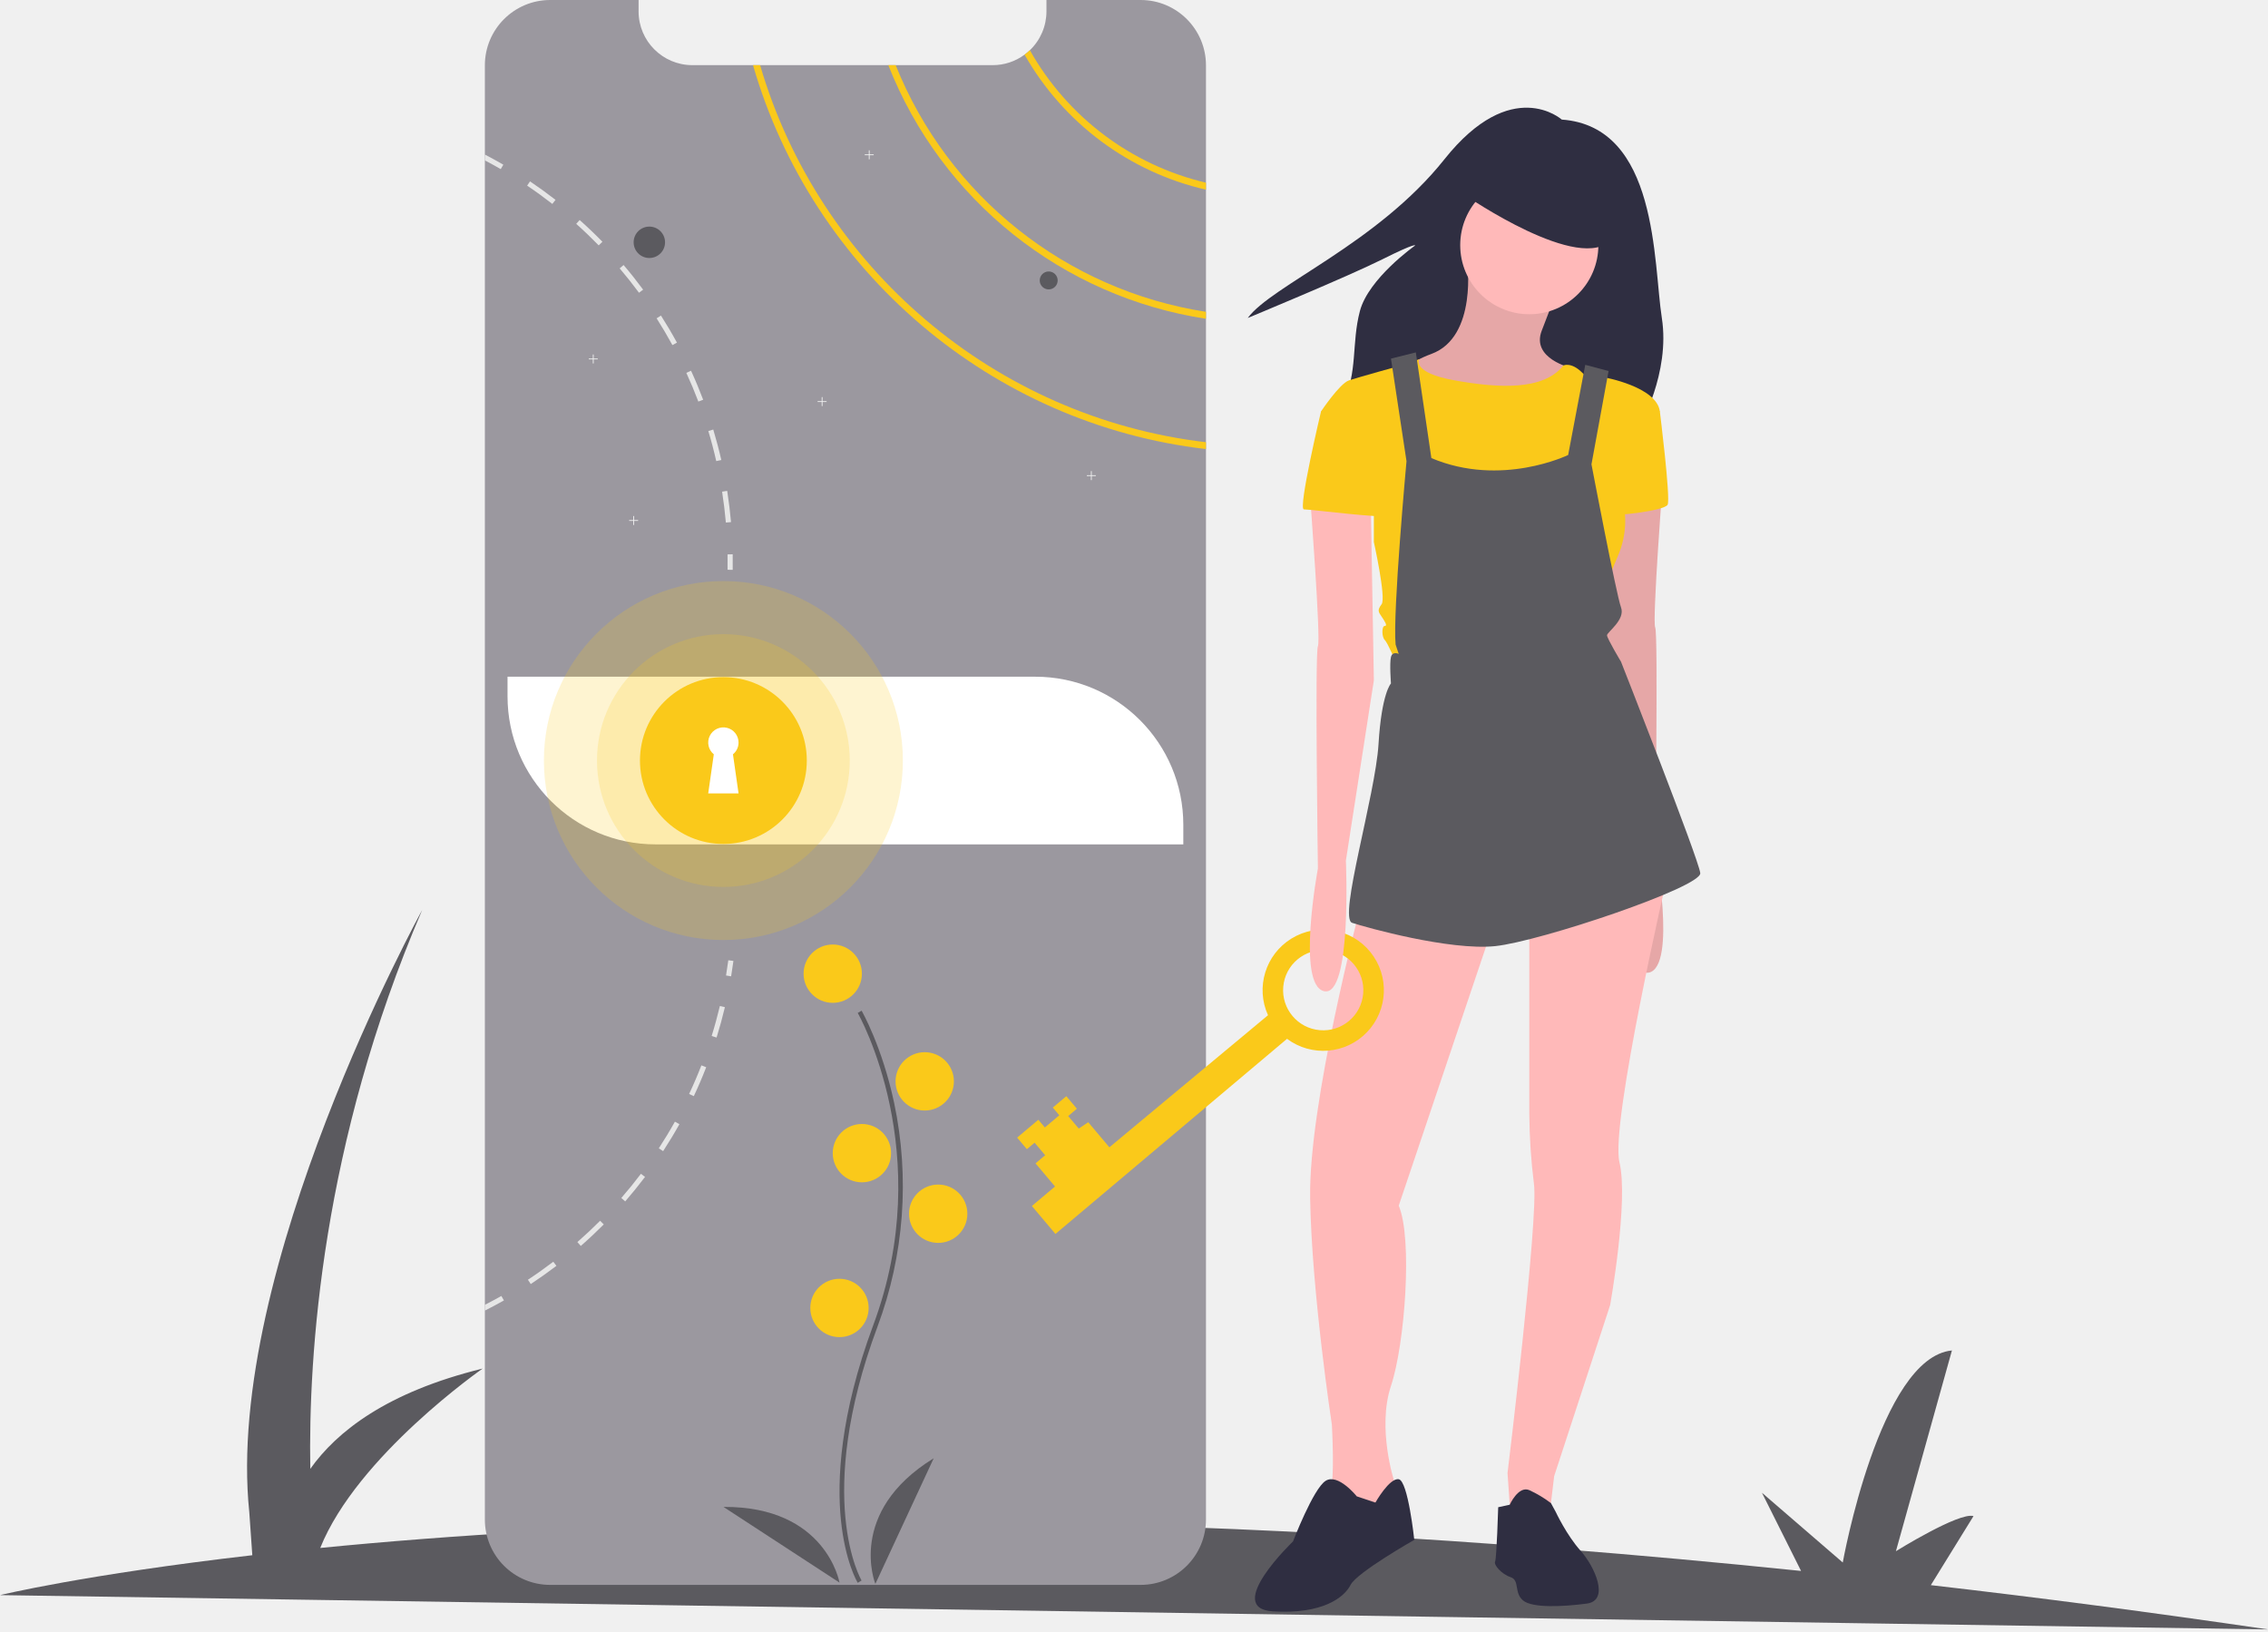
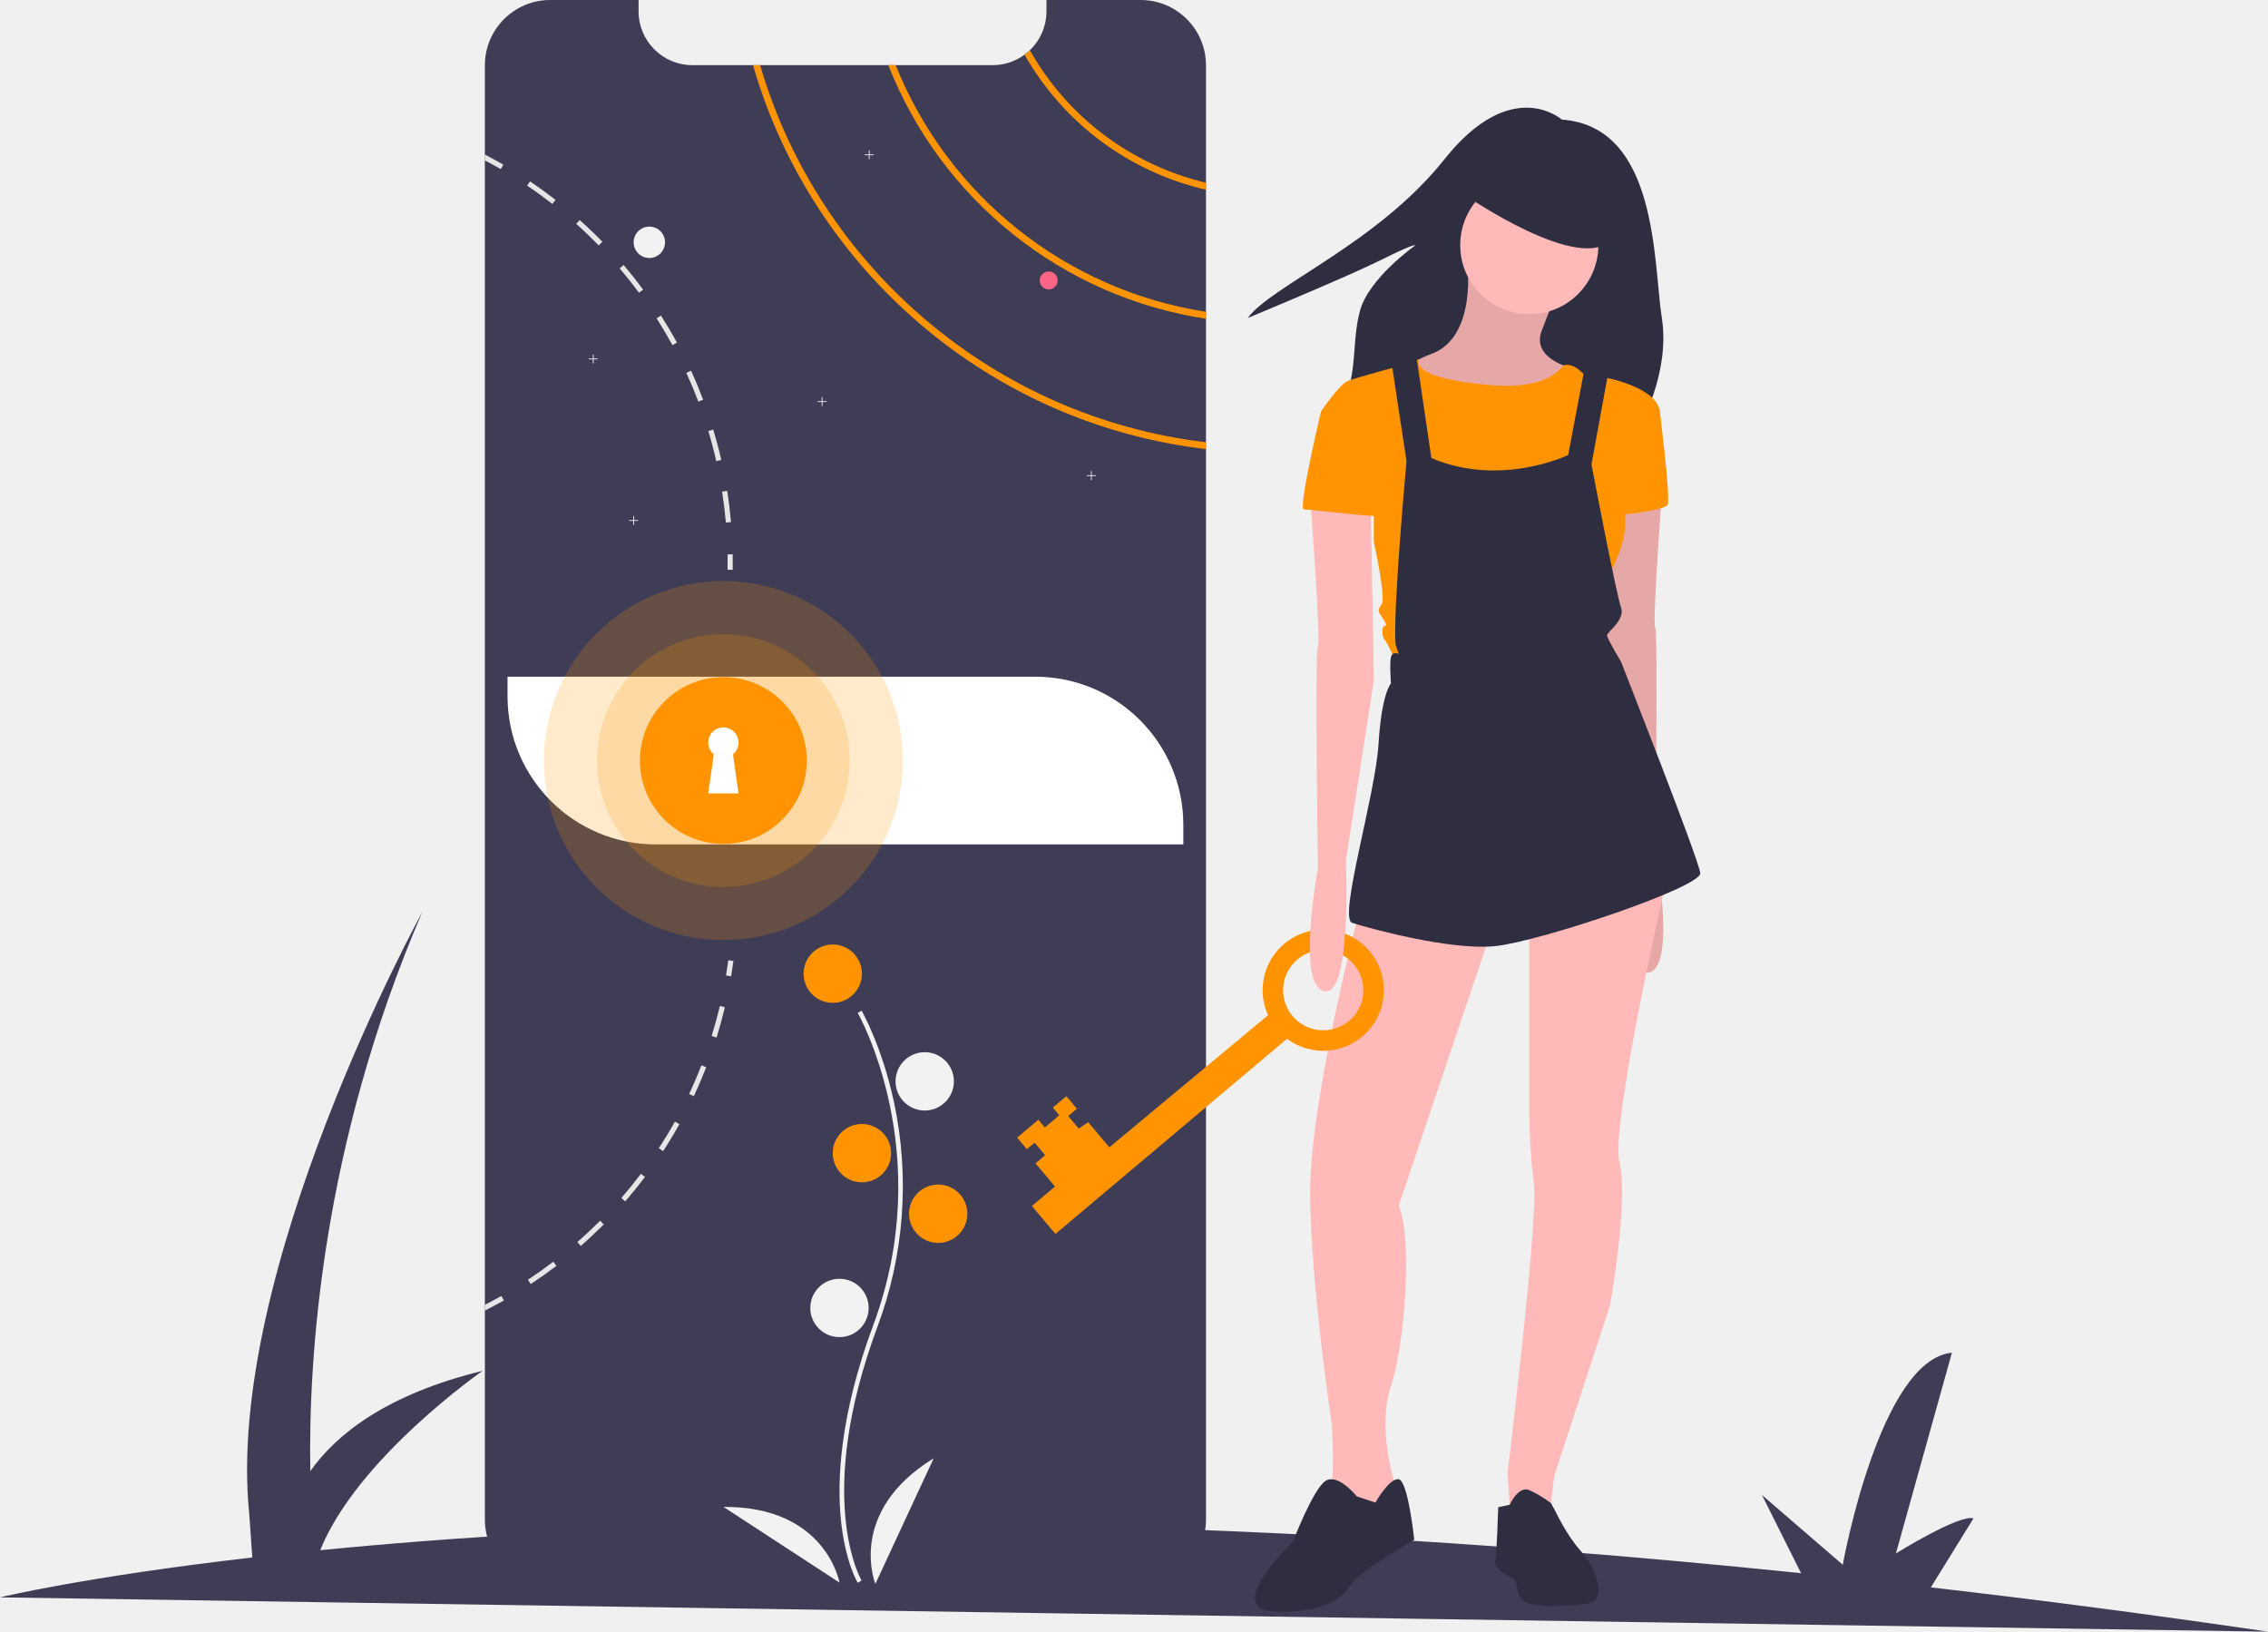
- <svg xmlns="http://www.w3.org/2000/svg" width="1010.892" height="727.284" data-name="Layer 1">
-   <g>
-     <path id="svg_1" fill="#5b5a5f" d="m1010.892,726.284q-78.133,-11.444 -150.281,-19.73l19.02,-30.778c-6.412,-1.894 -34.585,15.651 -34.585,15.651l24.967,-89.48c-32.248,3.107 -48.658,94.513 -48.658,94.513l-36.025,-31.096l17.438,34.854c-147.212,-15.195 -274.351,-21.165 -381.29,-21.853l16.279,-26.342c-6.412,-1.894 -34.585,15.651 -34.585,15.651l24.967,-89.48c-32.248,3.107 -48.658,94.513 -48.658,94.513l-36.025,-31.096l18.469,36.916c-89.651,1.087 -162.761,5.872 -219.191,11.451c16.467,-41.078 72.394,-79.96 72.394,-79.96c-42.708,10.436 -65.112,28.152 -76.82,44.71c-0.895,-50.818 5.126,-145 49.855,-249.095c0,0 -88.296,160.409 -77.048,268.408l1.344,19.175c-74.836,8.625 -112.461,17.784 -112.461,17.784l1010.892,15.284z" />
-     <path id="svg_2" fill="#9b989f" d="m537.526,29.13l0,648.2a29.139,29.139 0 0 1 -29.13,29.11l-263.15,0a29.079,29.079 0 0 1 -29.13,-29.11l0,-648.2a29.127,29.127 0 0 1 29.13,-29.13l39.38,0l0,5.05a23.987,23.987 0 0 0 23.98,23.99l133.84,0a23.789,23.789 0 0 0 14.22,-4.68a22.285,22.285 0 0 0 2.36,-1.98a23.917,23.917 0 0 0 7.4,-17.33l0,-5.05l41.97,0a29.121,29.121 0 0 1 29.13,29.13z" />
-     <circle id="svg_3" fill="#5b5a5f" r="7" cy="108" cx="289.426" />
-     <path id="svg_4" fill="#fac91a" d="m459.026,22.38a22.285,22.285 0 0 1 -2.36,1.98a125.247,125.247 0 0 0 80.86,60.19l0,-3.12a122.299,122.299 0 0 1 -78.5,-59.05z" />
-     <path id="svg_5" fill="#fac91a" d="m399.216,29.04l-3.28,0a181.668,181.668 0 0 0 141.59,113.05l0,-3.1a178.55,178.55 0 0 1 -138.31,-109.95z" />
-     <path id="svg_6" fill="#fac91a" d="m338.796,29.04l-3.16,0c26.43,91.74 106.18,160.03 201.89,171.12l0,-3.05c-94.05,-11.04 -172.43,-78.03 -198.73,-168.07z" />
-     <polygon id="svg_7" fill="#f2f2f2" points="266.426 159.822 264.604 159.822 264.604 158 264.249 158 264.249 159.822 262.426 159.822 262.426 160.178 264.249 160.178 264.249 162 264.604 162 264.604 160.178 266.426 160.178 266.426 159.822" />
-     <polygon id="svg_8" fill="#f2f2f2" points="389.426 68.822 387.604 68.822 387.604 67 387.249 67 387.249 68.822 385.426 68.822 385.426 69.178 387.249 69.178 387.249 71 387.604 71 387.604 69.178 389.426 69.178 389.426 68.822" />
-     <polygon id="svg_9" fill="#f2f2f2" points="284.426 231.822 282.604 231.822 282.604 230 282.249 230 282.249 231.822 280.426 231.822 280.426 232.178 282.249 232.178 282.249 234 282.604 234 282.604 232.178 284.426 232.178 284.426 231.822" />
-     <polygon id="svg_10" fill="#f2f2f2" points="368.426 178.822 366.604 178.822 366.604 177 366.249 177 366.249 178.822 364.426 178.822 364.426 179.178 366.249 179.178 366.249 181 366.604 181 366.604 179.178 368.426 179.178 368.426 178.822" />
-     <polygon id="svg_11" fill="#f2f2f2" points="488.426 211.822 486.604 211.822 486.604 210 486.249 210 486.249 211.822 484.426 211.822 484.426 212.178 486.249 212.178 486.249 214 486.604 214 486.604 212.178 488.426 212.178 488.426 211.822" />
-     <circle id="svg_12" fill="#5b5a5f" r="4" cy="125" cx="467.426" />
-     <path id="svg_13" fill="#e6e6e6" d="m324.126,218.8l-2.27,0.35c0.71,4.54 1.27,9.18 1.68,13.77l2.29,-0.2c-0.41,-4.65 -0.98,-9.33 -1.7,-13.92z" />
-     <path id="svg_14" fill="#e6e6e6" d="m317.916,191.46l-2.2,0.67c1.33,4.4 2.52,8.91 3.53,13.4l2.25,-0.51c-1.03,-4.54 -2.24,-9.1 -3.58,-13.56z" />
-     <path id="svg_15" fill="#e6e6e6" d="m308.006,165.24l-2.09,0.96c1.92,4.19 3.72,8.49 5.35,12.79l2.15,-0.81c-1.65,-4.35 -3.46,-8.71 -5.41,-12.94z" />
-     <path id="svg_16" fill="#e6e6e6" d="m294.606,140.66l-1.94,1.23c2.47,3.88 4.84,7.9 7.04,11.93l2.02,-1.1c-2.22,-4.08 -4.62,-8.14 -7.12,-12.06z" />
-     <path id="svg_17" fill="#e6e6e6" d="m277.946,118.13l-1.75,1.49c2.98,3.5 5.88,7.16 8.62,10.86l1.84,-1.37c-2.76,-3.74 -5.69,-7.44 -8.71,-10.98z" />
-     <path id="svg_18" fill="#e6e6e6" d="m258.366,98.07l-1.53,1.71c3.44,3.07 6.81,6.3 10.02,9.59l1.65,-1.61c-3.25,-3.33 -6.66,-6.59 -10.14,-9.69z" />
-     <path id="svg_19" fill="#e6e6e6" d="m236.246,80.85l-1.29,1.9c3.82,2.57 7.6,5.31 11.23,8.14l1.42,-1.81c-3.68,-2.86 -7.5,-5.63 -11.36,-8.23z" />
-     <path id="svg_20" fill="#e6e6e6" d="m216.116,68.89l0,2.6c2.39,1.25 4.76,2.56 7.08,3.9l1.15,-1.99q-4.05,-2.34 -8.23,-4.51z" />
-     <path id="svg_21" fill="#e6e6e6" d="m323.607,434.803c0.373,-2.236 0.714,-4.519 1.015,-6.785l2.279,0.302c-0.304,2.292 -0.649,4.599 -1.026,6.861l-2.268,-0.378z" />
-     <path id="svg_22" fill="#e6e6e6" d="m317.198,461.782l2.197,0.684c1.379,-4.444 2.626,-8.996 3.707,-13.531l-2.239,-0.53c-1.071,4.486 -2.297,8.982 -3.666,13.377z" />
-     <path id="svg_23" fill="#e6e6e6" d="m307.156,487.614l2.086,0.978c1.984,-4.208 3.84,-8.544 5.525,-12.884l-2.146,-0.837c-1.664,4.293 -3.501,8.582 -5.465,12.743z" />
-     <path id="svg_24" fill="#e6e6e6" d="m293.645,511.847l1.928,1.252c2.543,-3.899 4.983,-7.942 7.254,-12.01l-2.005,-1.125c-2.242,4.022 -4.662,8.018 -7.177,11.883z" />
-     <path id="svg_25" fill="#e6e6e6" d="m276.928,533.986l1.743,1.51c3.059,-3.528 6.025,-7.198 8.836,-10.91l-1.841,-1.377c-2.772,3.669 -5.708,7.294 -8.738,10.777z" />
-     <path id="svg_26" fill="#e6e6e6" d="m257.353,553.631l1.514,1.729c3.516,-3.067 6.955,-6.304 10.24,-9.592l-1.626,-1.629c-3.248,3.255 -6.657,6.446 -10.128,9.492z" />
-     <path id="svg_27" fill="#e6e6e6" d="m235.3,570.422l1.27,1.924c3.883,-2.564 7.739,-5.296 11.438,-8.112l-1.39,-1.836c-3.664,2.792 -7.473,5.494 -11.318,8.024z" />
-     <path id="svg_28" fill="#e6e6e6" d="m224.606,579.65c-2.78,1.57 -5.62,3.09 -8.49,4.53l0,-2.58c2.48,-1.26 4.94,-2.59 7.35,-3.94l1.14,1.99z" />
-     <path id="svg_29" fill="#e6e6e6" d="m324.281,247.106l2.299,-0.042c0.042,2.321 0.045,4.654 0.009,6.936l-2.298,-0.036c0.035,-2.256 0.032,-4.563 -0.01,-6.858z" />
-     <path id="svg_30" fill="#fff" d="m226.216,301.632l235.21,0a66,66 0 0 1 66,66l0,8.736a0,0 0 0 1 0,0l-235.21,0a66,66 0 0 1 -66,-66l0,-8.736a0,0 0 0 1 -0,0z" />
-     <path id="svg_31" fill="#5b5a5f" d="m382.316,705.521c-0.229,-0.375 -5.641,-9.41 -7.517,-28.172c-1.721,-17.213 -0.614,-46.227 14.433,-86.698c28.506,-76.671 -6.569,-138.533 -6.928,-139.149l1.73,-1.004c0.091,0.156 9.142,15.929 14.488,41.044a179.061,179.061 0 0 1 -7.416,99.807c-28.457,76.54 -7.301,112.773 -7.084,113.131l-1.707,1.042z" />
-     <circle id="svg_32" fill="#fac91a" r="13" cy="434" cx="371.17" />
-     <circle id="svg_33" fill="#fac91a" r="13" cy="482" cx="412.17" />
-     <circle id="svg_34" fill="#fac91a" r="13" cy="514" cx="384.17" />
-     <circle id="svg_35" fill="#fac91a" r="13" cy="541" cx="418.17" />
-     <circle id="svg_36" fill="#fac91a" r="13" cy="583" cx="374.17" />
-     <path id="svg_37" fill="#5b5a5f" d="m390.17,706s-13,-32 26,-56l-26,56z" />
-     <path id="svg_38" fill="#5b5a5f" d="m374.182,705.42s-5.916,-34.029 -51.709,-33.738l51.709,33.738z" />
-     <circle id="svg_39" opacity="0.2" fill="#fac91a" r="80" cy="339" cx="322.426" />
-     <circle id="svg_40" opacity="0.2" fill="#fac91a" r="56.338" cy="339" cx="322.426" />
-     <circle id="svg_41" fill="#fac91a" r="37.183" cy="339" cx="322.426" />
-     <path id="svg_42" fill="#fff" d="m329.187,330.98a6.761,6.761 0 1 0 -11.031,5.239l-2.49,17.429l13.521,0l-2.49,-17.429a6.746,6.746 0 0 0 2.49,-5.239z" />
-     <path id="svg_43" fill="#2f2e41" d="m696.107,53.3s-22.302,-19.995 -52.294,17.688s-76.903,56.139 -87.67,70.751c0,0 44.604,-18.457 59.985,-26.147s14.612,-6.152 14.612,-6.152s-20.764,14.612 -24.609,29.223s-0.769,26.916 -7.69,41.528s132.274,9.997 132.274,9.997s13.843,-23.84 9.997,-48.449s-1.538,-85.363 -44.604,-88.439z" />
-     <path id="svg_44" fill="#ffb9b9" d="m653.925,116.202s4.85,33.947 -15.934,41.567s-13.163,18.013 -13.163,18.013l31.176,15.241l33.254,-10.392l11.085,-16.627s-18.013,-4.157 -13.163,-16.627s6.235,-16.627 6.235,-16.627l-39.489,-14.549z" />
-     <path id="svg_45" opacity="0.1" d="m653.925,116.202s4.85,33.947 -15.934,41.567s-13.163,18.013 -13.163,18.013l31.176,15.241l33.254,-10.392l11.085,-16.627s-18.013,-4.157 -13.163,-16.627s6.235,-16.627 6.235,-16.627l-39.489,-14.549z" />
-     <path id="svg_46" fill="#ffb9b9" d="m741.216,213.193s-4.85,63.737 -3.464,66.508s0,99.069 0,99.069s9.699,51.959 -2.771,54.73s-9.699,-58.194 -9.699,-58.194l-12.47,-80.364l1.386,-79.671l27.019,-2.078z" />
-     <path id="svg_47" opacity="0.1" d="m741.216,213.193s-4.85,63.737 -3.464,66.508s0,99.069 0,99.069s9.699,51.959 -2.771,54.73s-9.699,-58.194 -9.699,-58.194l-12.47,-80.364l1.386,-79.671l27.019,-2.078z" />
-     <path id="svg_48" fill="#ffb9b9" d="m606.122,405.096s-22.862,86.599 -22.169,128.859s9.699,101.147 9.699,101.147s1.386,25.633 -0.693,28.404s10.392,14.549 10.392,14.549l13.163,-7.621l4.85,-5.542l0,-4.849s-7.621,-23.555 -1.386,-42.26s9.699,-65.815 3.464,-80.364l42.953,-127.474l-60.273,-4.85z" />
-     <path id="svg_49" fill="#2f2e41" d="m604.736,666.971s-8.313,-10.392 -13.856,-6.928s-14.549,27.019 -14.549,27.019s-31.176,29.79 -9.006,31.176s31.868,-6.235 34.64,-11.777s28.404,-20.091 28.404,-20.091s-2.771,-26.326 -6.928,-27.019s-10.392,10.392 -10.392,10.392l-8.313,-2.771z" />
-     <path id="svg_50" fill="#ffb9b9" d="m681.636,410.638l0,85.906a265.616,265.616 0 0 0 2.078,31.176c2.078,15.241 -11.777,128.859 -11.777,128.859l1.386,20.091l17.32,-1.386l2.078,-17.32l24.94,-76.207s8.313,-46.417 4.157,-63.737s21.477,-128.166 21.477,-128.166l-61.658,20.784z" />
-     <path id="svg_51" fill="#2f2e41" d="m667.78,671.82l5.131,-1.115s3.875,-8.584 8.725,-6.505a52.3,52.3 0 0 1 9.643,5.778l2.134,3.921s4.85,10.392 11.085,17.32s13.163,22.169 2.771,23.555s-24.248,2.078 -28.404,-1.386s-1.386,-9.006 -5.542,-10.392s-7.621,-5.542 -6.928,-6.928s1.386,-24.248 1.386,-24.248z" />
-     <circle id="svg_52" fill="#ffb9b9" r="30.79" cy="109.274" cx="681.636" />
-     <path id="svg_53" fill="#fac91a" d="m623.442,163.312l9.151,-3.195s-3.609,5.966 15.789,9.43s39.487,4.69 48.494,-6.661c0,0 3.465,-1.652 8.314,3.197s7.621,3.464 7.621,3.464l-3.464,18.013l-6.928,33.254l-9.006,24.94l-25.633,-5.542l-27.712,-20.091l-10.392,-27.019l0,-24.94l-6.235,-4.85z" />
-     <path id="svg_54" fill="#fac91a" d="m707.962,173.011l6.928,-4.85s23.555,4.157 24.94,15.241l-18.013,34.64a39.437,39.437 0 0 1 -0.693,29.79c-6.928,15.934 -6.235,19.398 -6.235,19.398l-4.85,20.784l-87.984,6.928s-3.464,-8.313 -4.85,-9.699s-1.386,-6.235 0,-6.235s0,-2.078 -1.386,-4.157s-2.078,-2.771 0,-5.542s-3.464,-27.712 -3.464,-27.712l0,-27.019l-23.555,-31.176s8.313,-12.47 12.47,-13.856s23.93,-6.85 23.93,-6.85l4.474,6.588l6.235,50.143l9.006,30.483l37.921,-6.443l14.731,-24.733l9.699,-29.097l0.693,-16.627z" />
-     <path id="svg_55" fill="#fac91a" d="m734.288,179.246l5.542,4.157s4.85,38.796 3.464,41.567s-25.633,5.542 -26.326,4.157s17.32,-49.881 17.32,-49.881z" />
-     <path id="svg_56" fill="#5b5a5f" d="m619.978,159.848l6.928,45.724s-6.235,67.894 -4.85,81.749l1.386,4.157s-2.771,-1.386 -3.464,1.386s0,11.777 0,11.777s-4.157,4.157 -5.542,27.019s-18.013,77.593 -11.777,79.671s43.646,12.47 63.737,10.392s92.141,-26.326 91.448,-32.561s-35.332,-94.22 -35.332,-94.22s-6.235,-10.392 -6.235,-11.777s8.313,-6.928 6.235,-12.47s-13.163,-63.737 -13.163,-63.737l7.621,-41.567l-10.392,-2.771l-7.621,40.182s-29.79,14.549 -60.966,1.386l-6.928,-47.11l-11.085,2.771z" />
-     <path id="svg_57" fill="#2f2e41" d="m653.31,87.177s51.267,35.332 65.122,19.398s-24.248,-29.79 -24.248,-29.79l-31.868,-3.464l-9.006,13.856z" />
-     <path id="svg_58" fill="#fac91a" d="m573.655,463.042a27.027,27.027 0 1 0 -8.479,-10.524l-70.707,58.872l-9.415,-11.174l-4.23,2.829l-4.707,-5.587l3.868,-3.259l-4.707,-5.587l-6.017,5.069l2.897,3.438l-6.446,5.432l-2.897,-3.438l-9.455,7.966l4.345,5.157l3.438,-2.897l4.707,5.587l-4.298,3.621l8.69,10.314l-10.314,8.69l10.501,12.463l103.224,-86.974zm17.654,-39.492a17.882,17.882 0 1 1 -19.339,16.294a17.882,17.882 0 0 1 19.339,-16.294l0,0z" />
-     <path id="svg_59" fill="#ffb9b9" d="m583.953,221.506s4.85,63.737 3.464,66.508s0,99.069 0,99.069s-9.699,51.959 2.771,54.73s9.699,-58.194 9.699,-58.194l12.47,-80.364l-1.386,-79.671l-27.019,-2.078z" />
-     <path id="svg_60" fill="#fac91a" d="m594.345,181.324l-5.542,2.078s-10.392,43.646 -7.621,43.646s36.025,4.157 36.025,2.771s-6.235,-35.332 -6.235,-35.332l-16.627,-13.163z" />
-   </g>
+ <svg xmlns="http://www.w3.org/2000/svg" id="eb1b09ad-1fe0-40ca-8096-34696e14e30a" data-name="Layer 1" width="1010.892" height="727.284" viewBox="0 0 1010.892 727.284">
+   <path d="M1105.446,813.642q-78.133-11.444-150.281-19.73l19.02-30.778c-6.412-1.894-34.585,15.651-34.585,15.651l24.967-89.48c-32.248,3.107-48.658,94.513-48.658,94.513L879.884,752.723l17.438,34.854c-147.212-15.195-274.351-21.165-381.29-21.853L532.311,739.381c-6.412-1.894-34.585,15.651-34.585,15.651l24.967-89.48c-32.248,3.107-48.658,94.513-48.658,94.513L438.011,728.969l18.469,36.916c-89.651,1.087-162.761,5.872-219.191,11.451,16.467-41.078,72.394-79.96,72.394-79.96-42.708,10.436-65.112,28.152-76.82,44.71-.895-50.818,5.126-145,49.855-249.095,0,0-88.296,160.409-77.048,268.408l1.344,19.175c-74.836,8.625-112.461,17.784-112.461,17.784Z" transform="translate(-94.55416 -86.35794)" fill="#3f3d56" />
+   <path d="M632.081,115.488v648.2a29.139,29.139,0,0,1-29.13,29.11h-263.15a29.079,29.079,0,0,1-29.13-29.11v-648.2a29.127,29.127,0,0,1,29.13-29.13h39.38v5.05a23.987,23.987,0,0,0,23.98,23.99h133.84a23.789,23.789,0,0,0,14.22-4.68,22.285,22.285,0,0,0,2.36-1.98,23.917,23.917,0,0,0,7.4-17.33v-5.05h41.97A29.121,29.121,0,0,1,632.081,115.488Z" transform="translate(-94.55416 -86.35794)" fill="#3f3d56" />
+   <circle cx="289.426" cy="108" r="7" fill="#f2f2f2" />
+   <path d="M553.581,108.738a22.285,22.285,0,0,1-2.36,1.98,125.247,125.247,0,0,0,80.86,60.19v-3.12A122.299,122.299,0,0,1,553.581,108.738Z" transform="translate(-94.55416 -86.35794)" fill="#ff9400" />
+   <path d="M493.771,115.398h-3.28a181.668,181.668,0,0,0,141.59,113.05v-3.1A178.55,178.55,0,0,1,493.771,115.398Z" transform="translate(-94.55416 -86.35794)" fill="#ff9400" />
+   <path d="M433.351,115.398h-3.16c26.43,91.74,106.18,160.03,201.89,171.12v-3.05C538.031,272.428,459.651,205.438,433.351,115.398Z" transform="translate(-94.55416 -86.35794)" fill="#ff9400" />
+   <polygon points="266.426 159.822 264.604 159.822 264.604 158 264.249 158 264.249 159.822 262.426 159.822 262.426 160.178 264.249 160.178 264.249 162 264.604 162 264.604 160.178 266.426 160.178 266.426 159.822" fill="#f2f2f2" />
+   <polygon points="389.426 68.822 387.604 68.822 387.604 67 387.249 67 387.249 68.822 385.426 68.822 385.426 69.178 387.249 69.178 387.249 71 387.604 71 387.604 69.178 389.426 69.178 389.426 68.822" fill="#f2f2f2" />
+   <polygon points="284.426 231.822 282.604 231.822 282.604 230 282.249 230 282.249 231.822 280.426 231.822 280.426 232.178 282.249 232.178 282.249 234 282.604 234 282.604 232.178 284.426 232.178 284.426 231.822" fill="#f2f2f2" />
+   <polygon points="368.426 178.822 366.604 178.822 366.604 177 366.249 177 366.249 178.822 364.426 178.822 364.426 179.178 366.249 179.178 366.249 181 366.604 181 366.604 179.178 368.426 179.178 368.426 178.822" fill="#f2f2f2" />
+   <polygon points="488.426 211.822 486.604 211.822 486.604 210 486.249 210 486.249 211.822 484.426 211.822 484.426 212.178 486.249 212.178 486.249 214 486.604 214 486.604 212.178 488.426 212.178 488.426 211.822" fill="#f2f2f2" />
+   <circle cx="467.426" cy="125" r="4" fill="#ff6584" />
+   <path d="M418.681,305.158l-2.27.35c.71,4.54,1.27,9.18,1.68,13.77l2.29-.2C419.971,314.428,419.401,309.748,418.681,305.158Z" transform="translate(-94.55416 -86.35794)" fill="#e6e6e6" />
+   <path d="M412.471,277.818l-2.2.67c1.33,4.4,2.52,8.91,3.53,13.4l2.25-.51C415.021,286.838,413.811,282.278,412.471,277.818Z" transform="translate(-94.55416 -86.35794)" fill="#e6e6e6" />
+   <path d="M402.561,251.598l-2.09.96c1.92,4.19,3.72,8.49,5.35,12.79l2.15-.81C406.321,260.188,404.511,255.828,402.561,251.598Z" transform="translate(-94.55416 -86.35794)" fill="#e6e6e6" />
+   <path d="M389.161,227.018l-1.94,1.23c2.47,3.88,4.84,7.9,7.04,11.93l2.02-1.1C394.061,234.998,391.661,230.938,389.161,227.018Z" transform="translate(-94.55416 -86.35794)" fill="#e6e6e6" />
+   <path d="M372.501,204.488l-1.75,1.49c2.98,3.5,5.88,7.16,8.62,10.86l1.84-1.37C378.451,211.728,375.521,208.028,372.501,204.488Z" transform="translate(-94.55416 -86.35794)" fill="#e6e6e6" />
+   <path d="M352.921,184.428l-1.53,1.71c3.44,3.07,6.81,6.3,10.02,9.59l1.65-1.61C359.811,190.788,356.401,187.528,352.921,184.428Z" transform="translate(-94.55416 -86.35794)" fill="#e6e6e6" />
+   <path d="M330.801,167.208l-1.29,1.9c3.82,2.57,7.6,5.31,11.23,8.14l1.42-1.81C338.481,172.578,334.661,169.808,330.801,167.208Z" transform="translate(-94.55416 -86.35794)" fill="#e6e6e6" />
+   <path d="M310.671,155.248v2.6c2.39,1.25,4.76,2.56,7.08,3.9l1.15-1.99Q314.851,157.418,310.671,155.248Z" transform="translate(-94.55416 -86.35794)" fill="#e6e6e6" />
+   <path d="M418.161,521.161c.373-2.236.714-4.519,1.015-6.785l2.279.302c-.304,2.292-.649,4.599-1.026,6.861Z" transform="translate(-94.55416 -86.35794)" fill="#e6e6e6" />
+   <path d="M411.752,548.14l2.197.684c1.379-4.444,2.626-8.996,3.707-13.531l-2.239-.53C414.346,539.25,413.121,543.745,411.752,548.14Z" transform="translate(-94.55416 -86.35794)" fill="#e6e6e6" />
+   <path d="M401.71,573.972l2.086.978c1.984-4.208,3.84-8.544,5.525-12.884l-2.146-.837C405.511,565.522,403.674,569.811,401.71,573.972Z" transform="translate(-94.55416 -86.35794)" fill="#e6e6e6" />
+   <path d="M388.199,598.205l1.928,1.252c2.543-3.899,4.983-7.942,7.254-12.01l-2.005-1.125C393.135,590.345,390.715,594.341,388.199,598.205Z" transform="translate(-94.55416 -86.35794)" fill="#e6e6e6" />
+   <path d="M371.482,620.344l1.743,1.51c3.059-3.528,6.025-7.198,8.836-10.91l-1.841-1.377C377.448,613.236,374.512,616.861,371.482,620.344Z" transform="translate(-94.55416 -86.35794)" fill="#e6e6e6" />
+   <path d="M351.907,639.989l1.514,1.729c3.516-3.067,6.955-6.304,10.24-9.592l-1.626-1.629C358.787,633.751,355.378,636.943,351.907,639.989Z" transform="translate(-94.55416 -86.35794)" fill="#e6e6e6" />
+   <path d="M329.855,656.78l1.27,1.924c3.883-2.564,7.739-5.296,11.438-8.112l-1.39-1.836C337.509,651.548,333.7,654.249,329.855,656.78Z" transform="translate(-94.55416 -86.35794)" fill="#e6e6e6" />
+   <path d="M319.161,666.008c-2.78,1.57-5.62,3.09-8.49,4.53v-2.58c2.48-1.26,4.94-2.59,7.35-3.94Z" transform="translate(-94.55416 -86.35794)" fill="#e6e6e6" />
+   <path d="M418.836,333.464l2.299-.042c.042,2.321.045,4.654.009,6.936l-2.298-.036C418.88,338.066,418.877,335.759,418.836,333.464Z" transform="translate(-94.55416 -86.35794)" fill="#e6e6e6" />
+   <path d="M226.216,301.632H461.427a66,66,0,0,1,66,66v8.736a0,0,0,0,1,0,0H292.216a66,66,0,0,1-66-66v-8.736A0,0,0,0,1,226.216,301.632Z" fill="#fff" />
+   <path d="M476.87,791.879c-.229-.375-5.641-9.41-7.517-28.172-1.721-17.213-.614-46.227,14.433-86.698,28.506-76.671-6.569-138.533-6.928-139.149l1.73-1.004c.091.156,9.142,15.929,14.488,41.044a179.061,179.061,0,0,1-7.416,99.807c-28.457,76.54-7.301,112.773-7.084,113.131Z" transform="translate(-94.55416 -86.35794)" fill="#f2f2f2" />
+   <circle cx="371.17" cy="434" r="13" fill="#ff9400" />
+   <circle cx="412.17" cy="482" r="13" fill="#f2f2f2" />
+   <circle cx="384.17" cy="514" r="13" fill="#ff9400" />
+   <circle cx="418.17" cy="541" r="13" fill="#ff9400" />
+   <circle cx="374.17" cy="583" r="13" fill="#f2f2f2" />
+   <path d="M484.724,792.358s-13-32,26-56Z" transform="translate(-94.55416 -86.35794)" fill="#f2f2f2" />
+   <path d="M468.736,791.777s-5.916-34.029-51.709-33.738Z" transform="translate(-94.55416 -86.35794)" fill="#f2f2f2" />
+   <circle cx="322.426" cy="339" r="80" fill="#ff9400" opacity="0.2" />
+   <circle cx="322.426" cy="339" r="56.338" fill="#ff9400" opacity="0.2" />
+   <circle cx="322.426" cy="339" r="37.183" fill="#ff9400" />
+   <path d="M423.741,417.338a6.761,6.761,0,1,0-11.031,5.239l-2.49,17.429h13.521L421.251,422.577A6.746,6.746,0,0,0,423.741,417.338Z" transform="translate(-94.55416 -86.35794)" fill="#fff" />
+   <path d="M790.661,139.658s-22.302-19.995-52.294,17.688-76.903,56.139-87.67,70.751c0,0,44.604-18.457,59.985-26.147s14.612-6.152,14.612-6.152-20.764,14.612-24.609,29.223-.769,26.916-7.69,41.528S825.268,276.546,825.268,276.546s13.843-23.84,9.997-48.449S833.727,142.734,790.661,139.658Z" transform="translate(-94.55416 -86.35794)" fill="#2f2e41" />
+   <path d="M748.479,202.56s4.85,33.947-15.934,41.567-13.163,18.013-13.163,18.013l31.176,15.241,33.254-10.392,11.085-16.627s-18.013-4.157-13.163-16.627,6.235-16.627,6.235-16.627Z" transform="translate(-94.55416 -86.35794)" fill="#ffb9b9" />
+   <path d="M748.479,202.56s4.85,33.947-15.934,41.567-13.163,18.013-13.163,18.013l31.176,15.241,33.254-10.392,11.085-16.627s-18.013-4.157-13.163-16.627,6.235-16.627,6.235-16.627Z" transform="translate(-94.55416 -86.35794)" opacity="0.1" />
+   <path d="M835.77,299.551s-4.85,63.737-3.464,66.508,0,99.069,0,99.069,9.699,51.959-2.771,54.73-9.699-58.194-9.699-58.194L807.366,381.3l1.386-79.671Z" transform="translate(-94.55416 -86.35794)" fill="#ffb9b9" />
+   <path d="M835.77,299.551s-4.85,63.737-3.464,66.508,0,99.069,0,99.069,9.699,51.959-2.771,54.73-9.699-58.194-9.699-58.194L807.366,381.3l1.386-79.671Z" transform="translate(-94.55416 -86.35794)" opacity="0.1" />
+   <path d="M700.676,491.454S677.814,578.053,678.507,620.313,688.206,721.46,688.206,721.46s1.386,25.633-.693,28.404S697.905,764.414,697.905,764.414l13.163-7.621,4.85-5.542V746.401s-7.621-23.555-1.386-42.26,9.699-65.815,3.464-80.364l42.953-127.474Z" transform="translate(-94.55416 -86.35794)" fill="#ffb9b9" />
+   <path d="M699.291,753.329S690.977,742.937,685.435,746.401s-14.549,27.019-14.549,27.019-31.176,29.79-9.006,31.176,31.868-6.235,34.64-11.777S724.924,772.727,724.924,772.727s-2.771-26.326-6.928-27.019S707.604,756.1,707.604,756.1Z" transform="translate(-94.55416 -86.35794)" fill="#2f2e41" />
+   <path d="M776.19,496.996v85.906a265.616,265.616,0,0,0,2.078,31.176c2.078,15.241-11.777,128.859-11.777,128.859l1.386,20.091,17.32-1.386,2.078-17.32,24.94-76.207s8.313-46.417,4.157-63.737,21.477-128.166,21.477-128.166Z" transform="translate(-94.55416 -86.35794)" fill="#ffb9b9" />
+   <path d="M762.335,758.178l5.131-1.115s3.875-8.584,8.725-6.505a52.3,52.3,0,0,1,9.643,5.778l2.134,3.921s4.85,10.392,11.085,17.32,13.163,22.169,2.771,23.555-24.248,2.078-28.404-1.386-1.386-9.006-5.542-10.392-7.621-5.542-6.928-6.928S762.335,758.178,762.335,758.178Z" transform="translate(-94.55416 -86.35794)" fill="#2f2e41" />
+   <circle cx="681.636" cy="109.274" r="30.79" fill="#ffb9b9" />
+   <path d="M717.996,249.67l9.151-3.195s-3.609,5.966,15.789,9.43,39.487,4.69,48.494-6.661c0,0,3.465-1.652,8.314,3.197s7.621,3.464,7.621,3.464l-3.464,18.013-6.928,33.254L787.968,332.112l-25.633-5.542L734.623,306.479,724.231,279.46V254.519Z" transform="translate(-94.55416 -86.35794)" fill="#ff9400" />
+   <path d="M802.516,259.369l6.928-4.85s23.555,4.157,24.94,15.241L816.372,304.4a39.437,39.437,0,0,1-.693,29.79c-6.928,15.934-6.235,19.398-6.235,19.398l-4.85,20.784-87.984,6.928s-3.464-8.313-4.85-9.699-1.386-6.235,0-6.235,0-2.078-1.386-4.157-2.078-2.771,0-5.542-3.464-27.712-3.464-27.712V300.936l-23.555-31.176s8.313-12.47,12.47-13.856,23.93-6.85,23.93-6.85l4.474,6.588,6.235,50.143,9.006,30.483,37.921-6.443,14.731-24.733,9.699-29.097Z" transform="translate(-94.55416 -86.35794)" fill="#ff9400" />
+   <path d="M828.843,265.604l5.542,4.157s4.85,38.796,3.464,41.567-25.633,5.542-26.326,4.157S828.843,265.604,828.843,265.604Z" transform="translate(-94.55416 -86.35794)" fill="#ff9400" />
+   <path d="M714.532,246.206l6.928,45.724s-6.235,67.894-4.85,81.749l1.386,4.157s-2.771-1.386-3.464,1.386,0,11.777,0,11.777-4.157,4.157-5.542,27.019-18.013,77.593-11.777,79.671,43.646,12.47,63.737,10.392,92.141-26.326,91.448-32.561-35.332-94.22-35.332-94.22S810.83,370.908,810.83,369.523s8.313-6.928,6.235-12.47-13.163-63.737-13.163-63.737l7.621-41.567L801.131,248.977l-7.621,40.182s-29.79,14.549-60.966,1.386l-6.928-47.11Z" transform="translate(-94.55416 -86.35794)" fill="#2f2e41" />
+   <path d="M747.864,173.535s51.267,35.332,65.122,19.398-24.248-29.79-24.248-29.79l-31.868-3.464Z" transform="translate(-94.55416 -86.35794)" fill="#2f2e41" />
+   <path d="M668.209,549.4a27.027,27.027,0,1,0-8.479-10.524L589.024,597.748l-9.415-11.174-4.23,2.829-4.707-5.587,3.868-3.259-4.707-5.587-6.017,5.069,2.897,3.438L560.267,588.91l-2.897-3.438-9.455,7.966,4.345,5.157,3.438-2.897,4.707,5.587-4.298,3.621,8.69,10.314-10.314,8.69,10.501,12.463Zm17.654-39.492A17.882,17.882,0,1,1,666.524,526.202,17.882,17.882,0,0,1,685.863,509.908Z" transform="translate(-94.55416 -86.35794)" fill="#ff9400" />
+   <path d="M678.507,307.864s4.85,63.737,3.464,66.508,0,99.069,0,99.069-9.699,51.959,2.771,54.73,9.699-58.194,9.699-58.194l12.47-80.364-1.386-79.671Z" transform="translate(-94.55416 -86.35794)" fill="#ffb9b9" />
+   <path d="M688.899,267.682l-5.542,2.078s-10.392,43.646-7.621,43.646,36.025,4.157,36.025,2.771-6.235-35.332-6.235-35.332Z" transform="translate(-94.55416 -86.35794)" fill="#ff9400" />
</svg>
